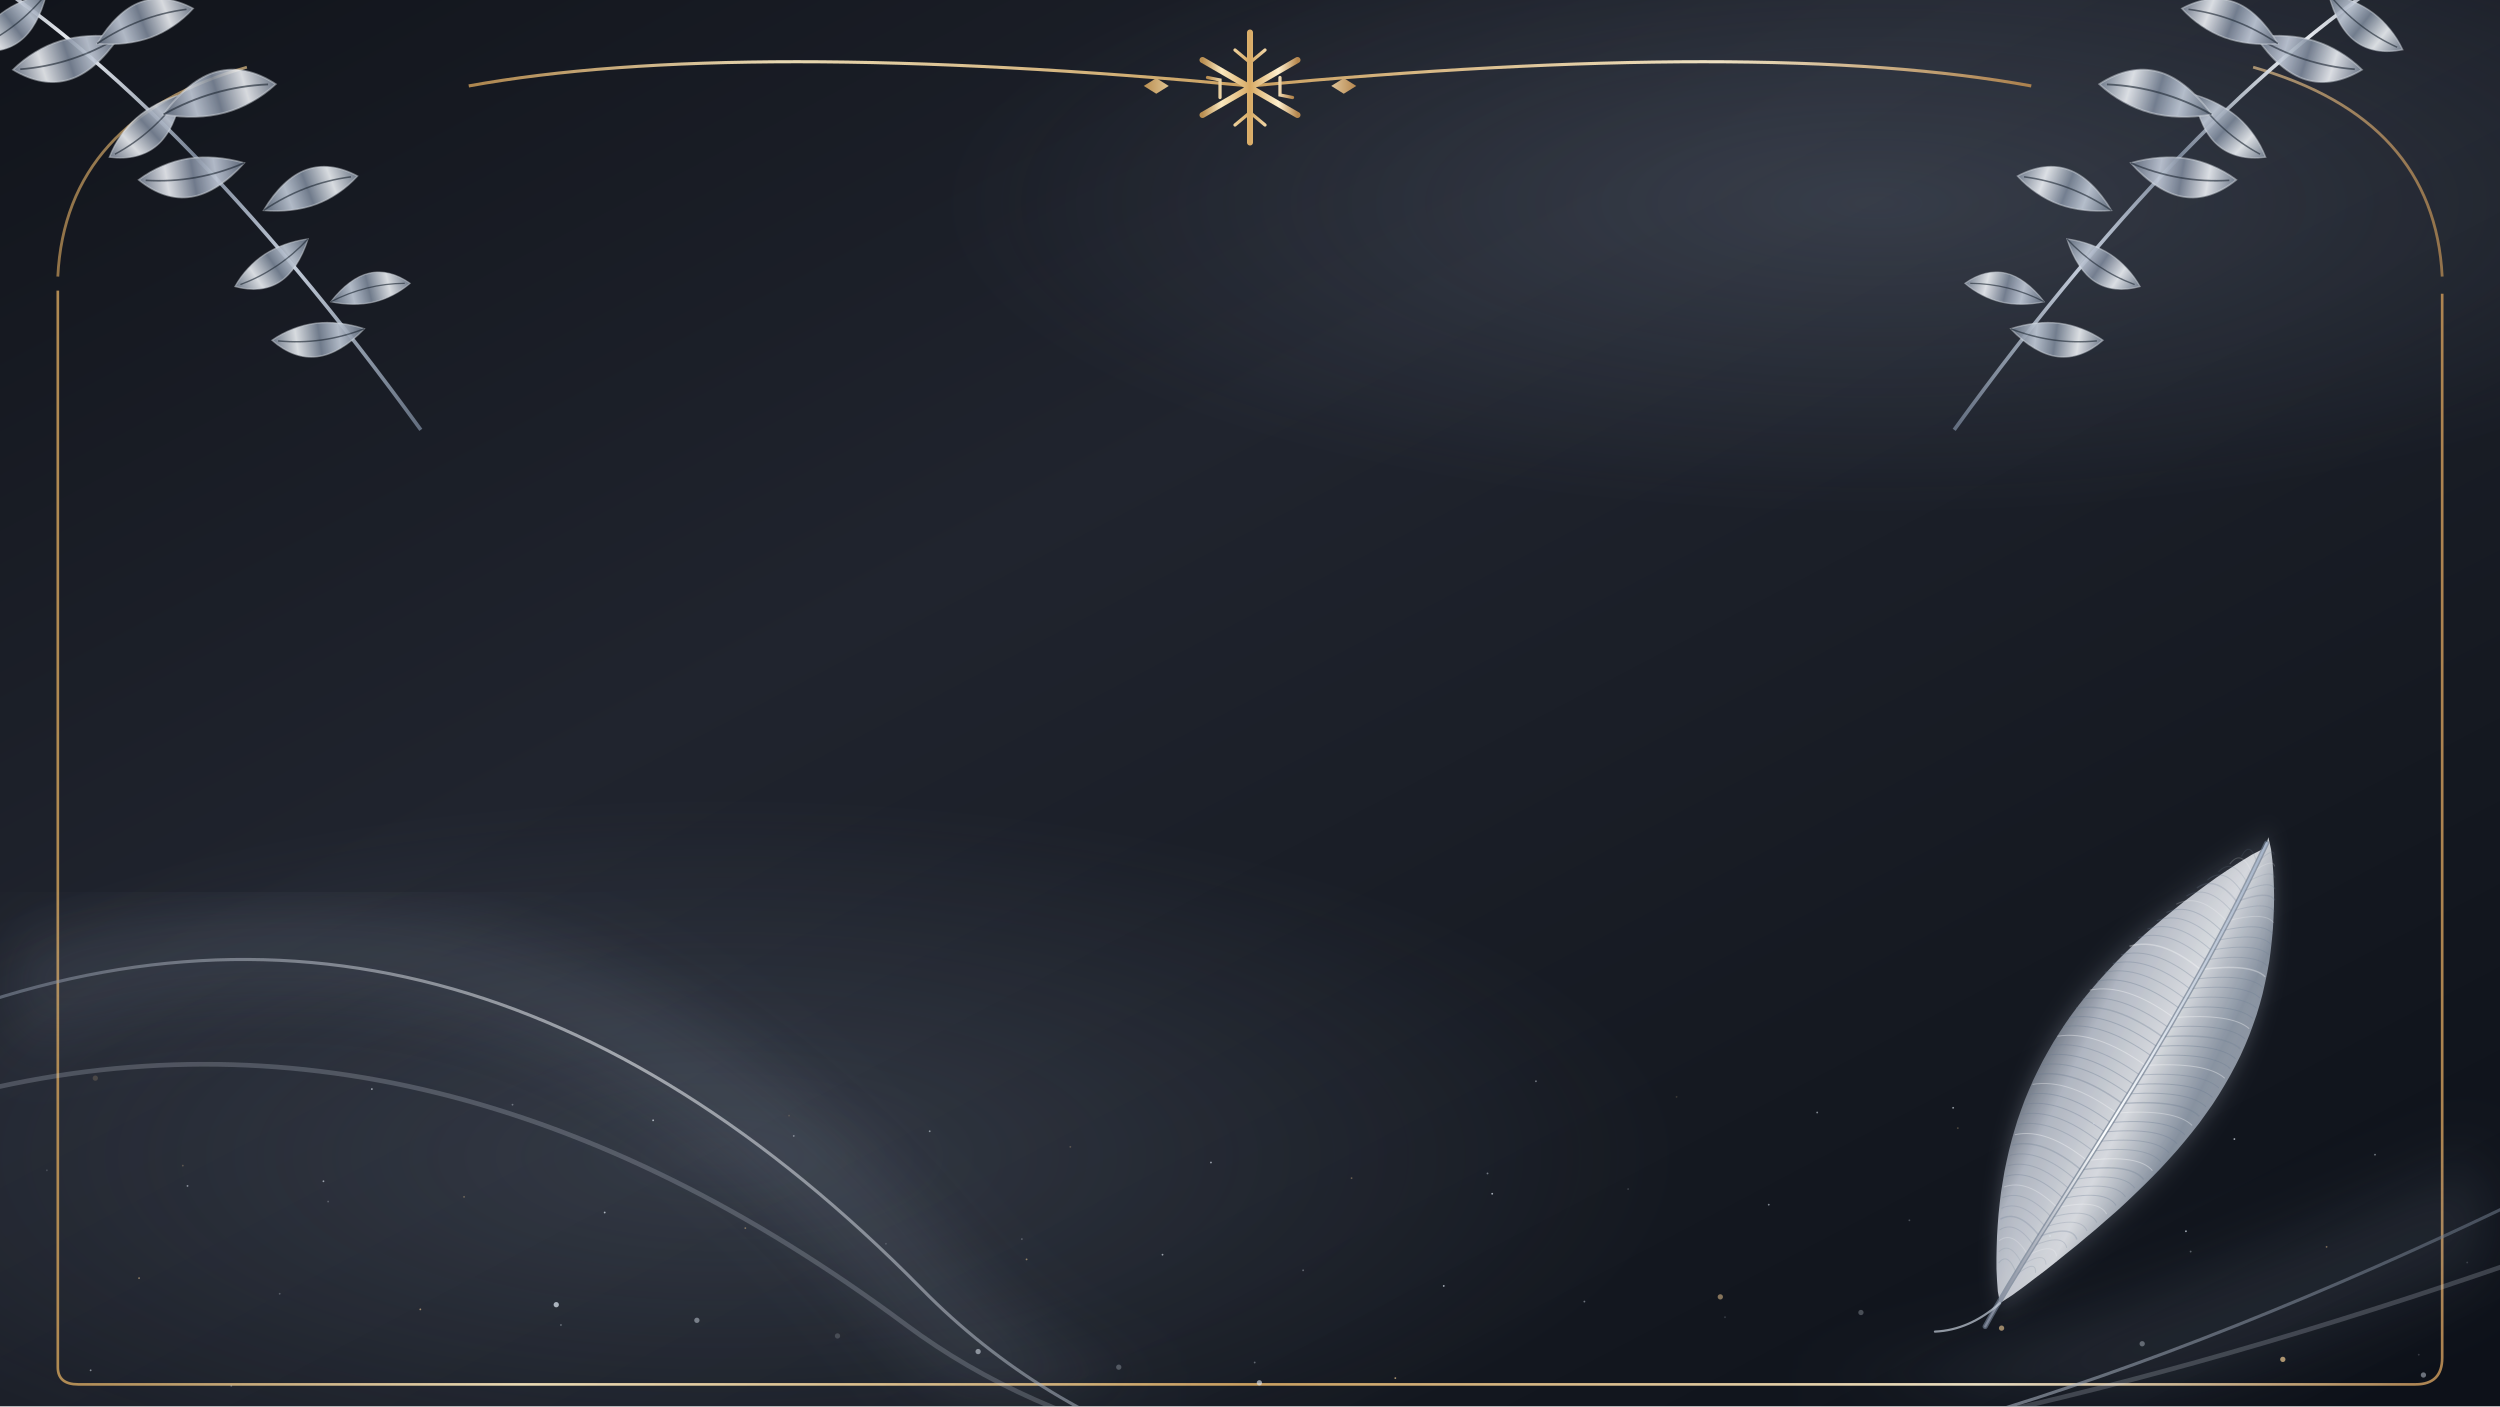
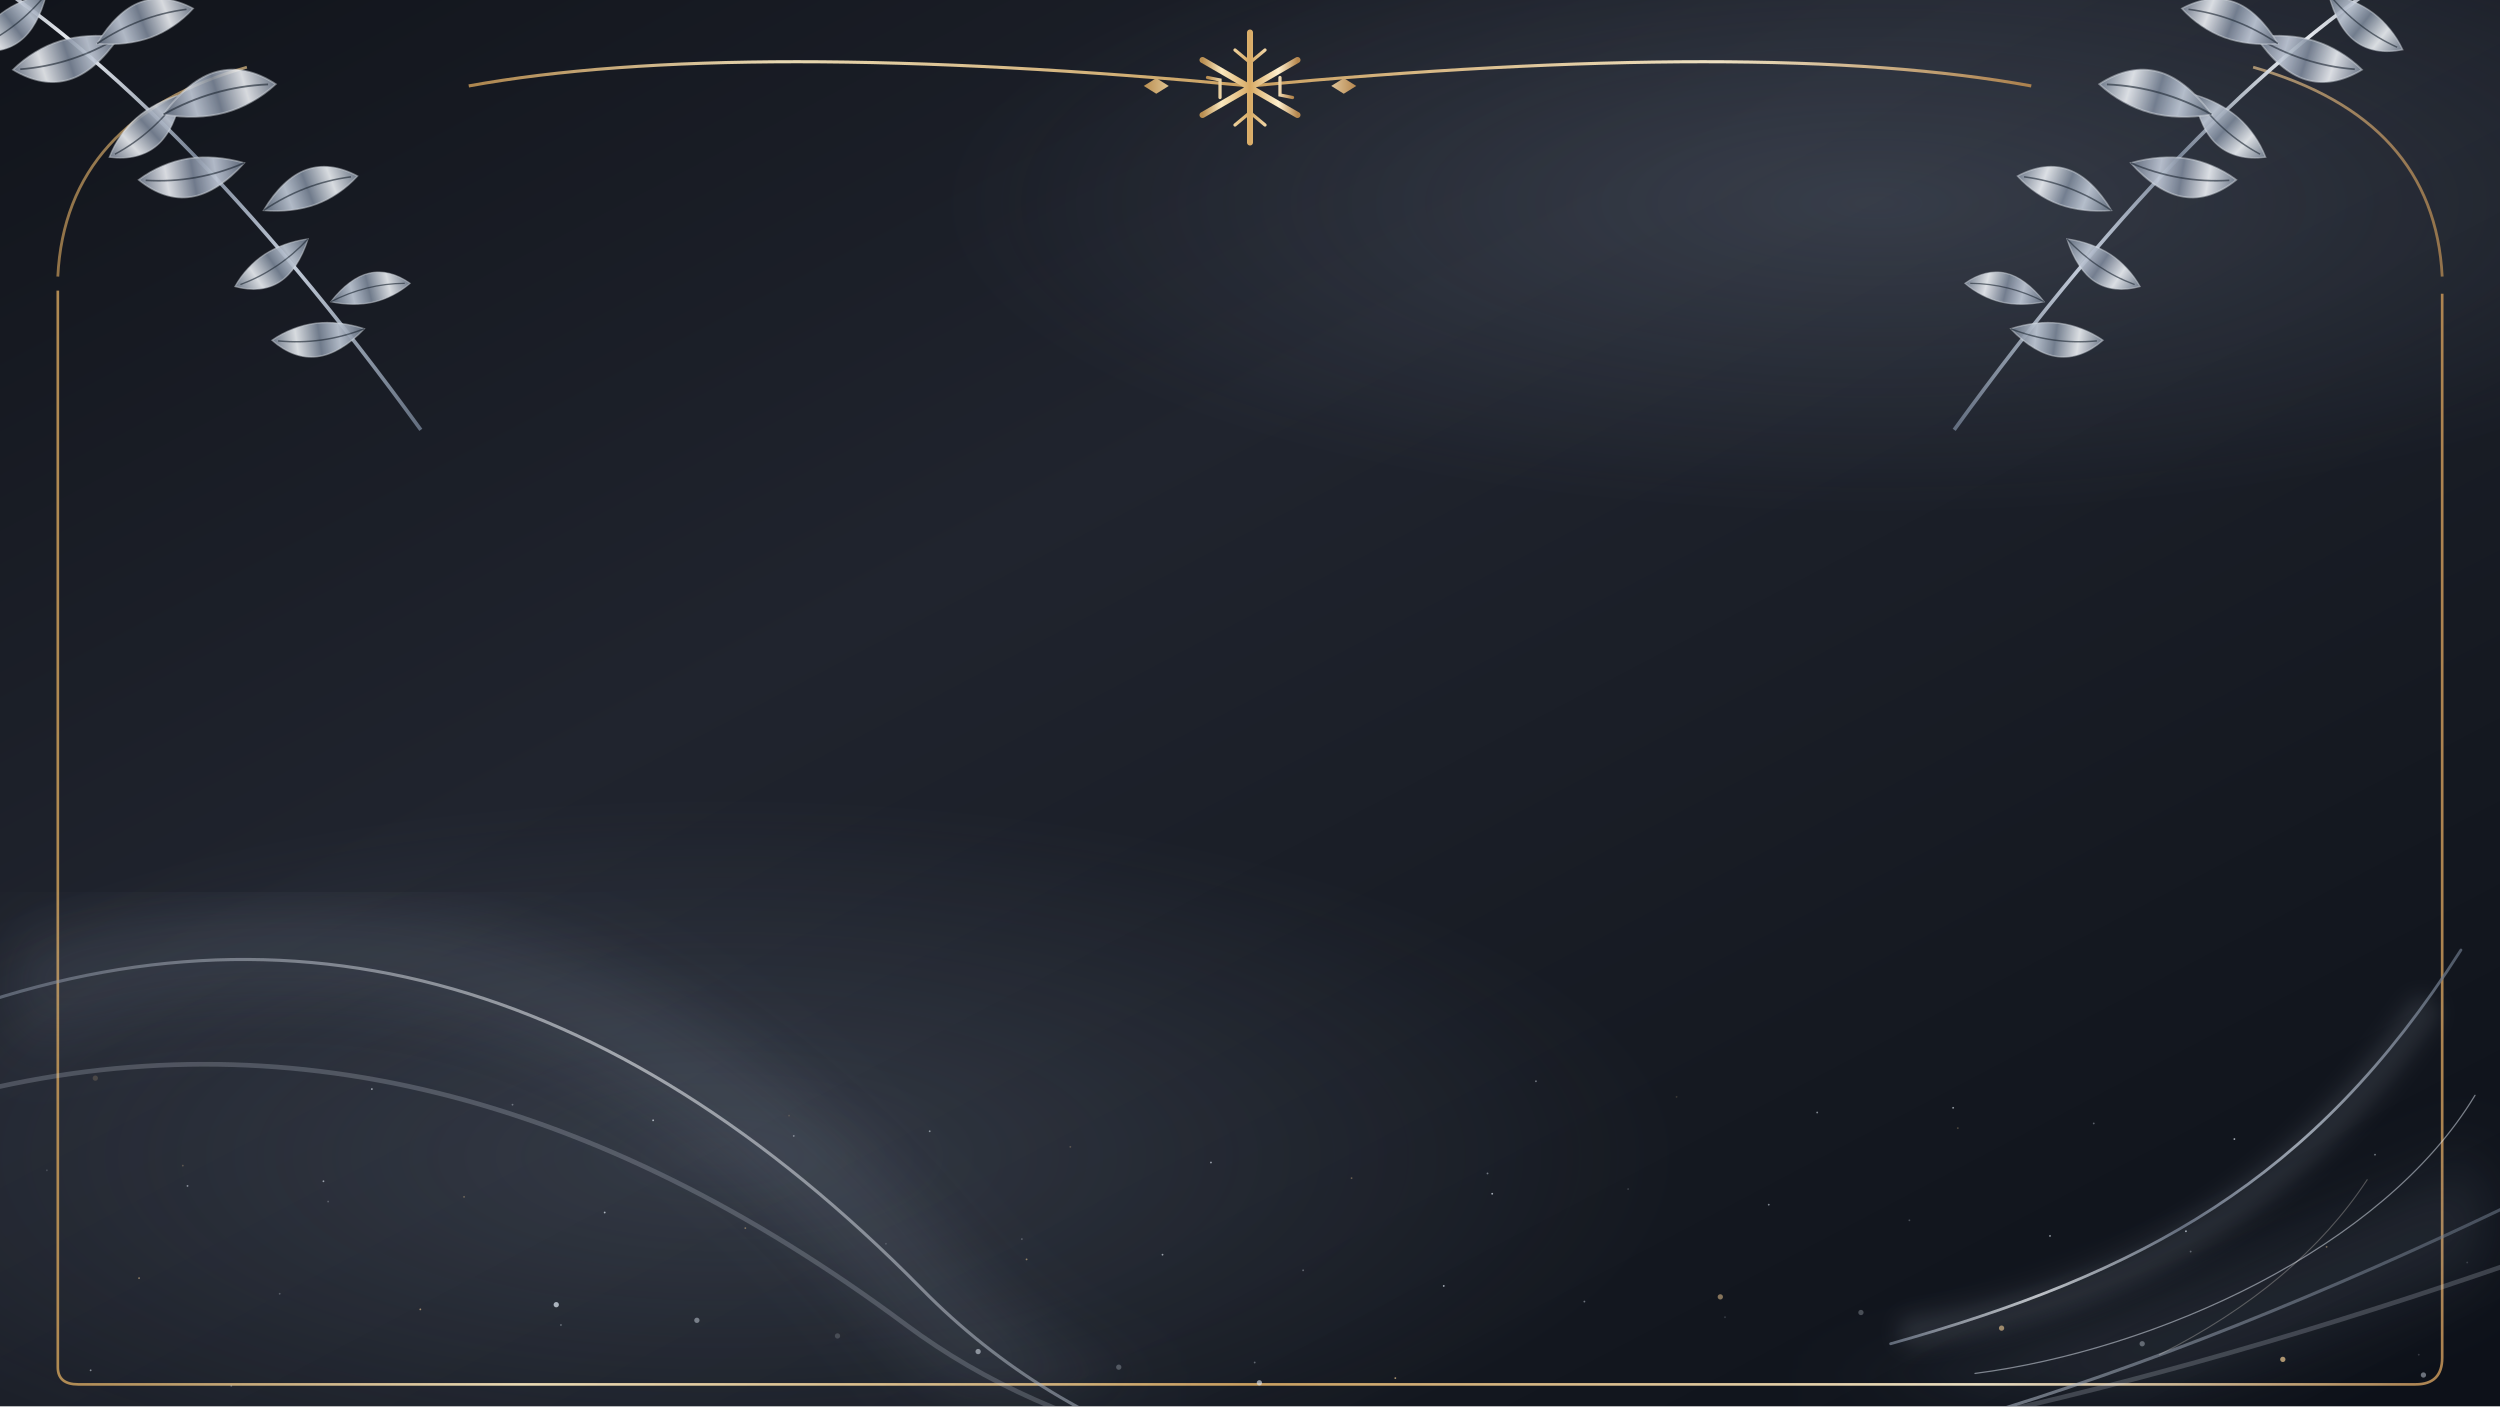
<svg xmlns="http://www.w3.org/2000/svg" width="1600" height="900" viewBox="0 0 1600 900" preserveAspectRatio="xMidYMid slice">
  <defs>
    <linearGradient id="ground" x1="0" x2=".95" y1="0" y2="1">
      <stop stop-color="#11141b" />
      <stop offset=".4" stop-color="#20242e" />
      <stop offset=".75" stop-color="#151921" />
      <stop offset="1" stop-color="#0d1119" />
    </linearGradient>
    <linearGradient id="metal" x1="0" y1="0" x2="1" y2="0">
      <stop stop-color="#7c8798" />
      <stop offset=".26" stop-color="#f8fbff" />
      <stop offset=".51" stop-color="#7f8b9d" />
      <stop offset=".72" stop-color="#cbd4e2" />
      <stop offset="1" stop-color="#667284" />
    </linearGradient>
    <linearGradient id="gold" x1="0" x2="1">
      <stop stop-color="#b98e51" />
      <stop offset=".2" stop-color="#fae9bf" />
      <stop offset=".5" stop-color="#d8aa64" />
      <stop offset=".8" stop-color="#fff0ce" />
      <stop offset="1" stop-color="#b5874e" />
    </linearGradient>
    <radialGradient id="mist">
      <stop stop-color="#99a6bb" stop-opacity=".2" />
      <stop offset="1" stop-color="#99a6bb" stop-opacity="0" />
    </radialGradient>
    <filter id="glow">
      <feGaussianBlur stdDeviation="6" />
    </filter>
    <filter id="soft">
      <feGaussianBlur stdDeviation="23" />
    </filter>
    <g id="leaf">
      <path d="M0 0 Q-33 -16 -63 -1 Q-37 29 0 0Z" fill="url(#metal)" stroke="#eef4fa" stroke-opacity=".5" />
      <path d="M-59 0 Q-30 7 0 0" fill="none" stroke="#26303c" stroke-opacity=".65" />
    </g>
    <g id="branch">
      <path d="M-30 -10 Q100 44 260 210" fill="none" stroke="url(#metal)" stroke-width="2" />
      <g opacity=".91">
        <use href="#leaf" transform="translate(26 4) rotate(-46) scale(.8)" />
        <use href="#leaf" transform="translate(68 22) rotate(-26) scale(.95)" />
        <use href="#leaf" transform="translate(106 48) rotate(-50) scale(.82)" />
        <use href="#leaf" transform="translate(145 80) rotate(-18) scale(.92)" />
        <use href="#leaf" transform="translate(185 116) rotate(-42) scale(.75)" />
        <use href="#leaf" transform="translate(222 160) rotate(-16) scale(.8)" />
        <use href="#leaf" transform="translate(57 27) rotate(151) scale(.88)" />
        <use href="#leaf" transform="translate(98 60) rotate(156) scale(1)" />
        <use href="#leaf" transform="translate(159 104) rotate(151) scale(.86)" />
        <use href="#leaf" transform="translate(202 148) rotate(158) scale(.7)" />
      </g>
    </g>
    <g id="snow" stroke="url(#gold)" stroke-linecap="round" fill="none">
      <path d="M0 -22V22M-19 -11 19 11M-19 11 19 -11" stroke-width="2.4" />
      <path d="m-6 -15 6 5 6 -5M-6 15 0 10 6 15M-17 -4  -12 -3 -12 4M17 4 12 3 12 -4" stroke-width="1.3" />
    </g>
  </defs>
  <rect width="1600" height="900" fill="url(#ground)" />
  <ellipse cx="1200" cy="130" rx="600" ry="200" fill="url(#mist)" />
  <ellipse cx="460" cy="740" rx="620" ry="230" fill="url(#mist)" />
  <g opacity=".92" stroke="url(#gold)" fill="none">
    <path d="M37 186 V875Q37 886 50 886H1546Q1563 886 1563 869V188" stroke-width="1.7" />
    <path d="M300 55 Q470 24 800 55Q1130 24 1300 55" stroke-width="2" />
    <path d="M320 55H772M828 55H1280" stroke-width="1.3" />
  </g>
  <g stroke="url(#gold)" fill="none" opacity=".75">
    <path d="M37 177Q42 76 158 43M1563 177Q1558 76 1442 43" stroke-width="1.8" />
  </g>
  <g opacity=".94">
    <use href="#branch" transform="translate(0 -13) rotate(8) scale(1.18)" />
    <use href="#branch" transform="translate(1520 -13) scale(-1.18 1.18) rotate(8)" />
  </g>
  <g>
    <use href="#snow" transform="translate(800 56) scale(1.6)" />
    <path d="m748 55-8 -5 -8 5 8 5zM852 55l8 -5 8 5 -8 5z" fill="url(#gold)" />
  </g>
  <g opacity=".58">
    <path d="M-50 655Q330 505 585 820T1660 742" stroke="#a9b6c9" stroke-width="58" opacity=".22" fill="none" filter="url(#soft)" />
    <path d="M-50 656 Q290 520 590 825T1660 745" stroke="url(#metal)" stroke-width="2" fill="none" />
    <path d="M-20 700Q280 625 580 848T1660 790" stroke="#d0d8e3" stroke-width="3" opacity=".4" fill="none" />
  </g>
-   <g transform="translate(1280 834) rotate(16)">
-     <defs>
-       <linearGradient id="featherfill" x1="0" x2="1" y1=".25" y2=".72">
-         <stop stop-color="#5c6878" stop-opacity=".63" />
-         <stop offset=".27" stop-color="#c5cbd7" stop-opacity=".94" />
-         <stop offset=".55" stop-color="#f9fbff" stop-opacity=".91" />
-         <stop offset=".78" stop-color="#9da9b9" stop-opacity=".87" />
-         <stop offset="1" stop-color="#d6dee9" stop-opacity=".72" />
-       </linearGradient>
-       <linearGradient id="feathershaft" x1="0" x2="1">
-         <stop stop-color="#7b8395" />
-         <stop offset=".45" stop-color="#fcfeff" />
-         <stop offset="1" stop-color="#a6b4c9" />
-       </linearGradient>
-       <filter id="feathercloud">
-         <feGaussianBlur stdDeviation="8" />
-       </filter>
-     </defs>
-     <path d="M 0.0,0.0 -3.4,-6.8 -5.9,-13.6 -8.2,-20.4 -10.2,-27.3 -12.0,-34.1 -13.7,-40.9 -15.2,-47.7 -16.6,-54.5 -17.8,-61.3 -18.9,-68.1 -19.7,-74.9 -20.5,-81.8 -21.0,-88.6 -21.4,-95.4 -21.6,-102.2 -21.6,-109.0 -21.5,-115.8 -21.1,-122.6 -20.6,-129.4 -19.8,-136.3 -18.9,-143.1 -17.7,-149.9 -16.4,-156.7 -14.8,-163.5 -13.1,-170.3 -11.1,-177.1 -9.0,-183.9 -6.6,-190.8 -4.0,-197.6 -1.2,-204.4 1.8,-211.2 5.0,-218.0 8.4,-224.8 11.9,-231.6 15.7,-238.4 19.7,-245.3 23.8,-252.1 28.2,-258.9 32.7,-265.7 37.4,-272.5 42.2,-279.3 47.3,-286.1 52.5,-292.9 57.9,-299.8 63.6,-306.6 69.5,-313.4 75.7,-320.2 82.9,-327.0 L 82.9,-334.0 86.7,-327.0 89.6,-320.1 92.2,-313.1 94.5,-306.2 96.7,-299.2 98.6,-292.3 100.3,-285.3 101.9,-278.3 103.2,-271.4 104.4,-264.4 105.4,-257.5 106.1,-250.5 106.6,-243.5 107.0,-236.6 107.1,-229.6 107.0,-222.7 106.6,-215.7 106.1,-208.8 105.3,-201.8 104.3,-194.8 103.0,-187.9 101.5,-180.9 99.8,-174.0 97.9,-167.0 95.8,-160.0 93.4,-153.1 90.9,-146.1 88.1,-139.2 85.1,-132.2 82.0,-125.3 78.6,-118.3 75.1,-111.3 71.4,-104.4 67.5,-97.4 63.5,-90.5 59.4,-83.5 55.1,-76.5 50.6,-69.6 46.1,-62.6 41.4,-55.7 36.7,-48.7 31.8,-41.8 26.9,-34.8 21.9,-27.8 16.7,-20.9 11.5,-13.9 6.1,-7.0 0.0,0.0 Z" fill="#cdd7e5" opacity=".25" filter="url(#feathercloud)" />
-     <path d="M 0.0,0.0 -3.4,-6.8 -5.9,-13.6 -8.2,-20.4 -10.2,-27.3 -12.0,-34.1 -13.7,-40.9 -15.2,-47.7 -16.6,-54.5 -17.8,-61.3 -18.9,-68.1 -19.7,-74.9 -20.5,-81.8 -21.0,-88.6 -21.4,-95.4 -21.6,-102.2 -21.6,-109.0 -21.5,-115.8 -21.1,-122.6 -20.6,-129.4 -19.8,-136.3 -18.9,-143.1 -17.7,-149.9 -16.4,-156.7 -14.8,-163.5 -13.1,-170.3 -11.1,-177.1 -9.0,-183.9 -6.6,-190.8 -4.0,-197.6 -1.2,-204.4 1.8,-211.2 5.0,-218.0 8.4,-224.8 11.9,-231.6 15.7,-238.4 19.7,-245.3 23.8,-252.1 28.2,-258.9 32.7,-265.7 37.4,-272.5 42.2,-279.3 47.3,-286.1 52.5,-292.9 57.9,-299.8 63.6,-306.6 69.5,-313.4 75.7,-320.2 82.9,-327.0 L 82.9,-334.0 86.7,-327.0 89.6,-320.1 92.2,-313.1 94.5,-306.2 96.7,-299.2 98.6,-292.3 100.3,-285.3 101.9,-278.3 103.2,-271.4 104.4,-264.4 105.4,-257.5 106.1,-250.5 106.6,-243.5 107.0,-236.6 107.1,-229.6 107.0,-222.7 106.6,-215.7 106.1,-208.8 105.3,-201.8 104.3,-194.8 103.0,-187.9 101.5,-180.9 99.8,-174.0 97.9,-167.0 95.8,-160.0 93.4,-153.1 90.9,-146.1 88.1,-139.2 85.1,-132.2 82.0,-125.3 78.6,-118.3 75.1,-111.3 71.4,-104.4 67.5,-97.4 63.5,-90.5 59.4,-83.5 55.1,-76.5 50.6,-69.6 46.1,-62.6 41.4,-55.7 36.7,-48.7 31.8,-41.8 26.9,-34.8 21.9,-27.8 16.7,-20.9 11.5,-13.9 6.1,-7.0 0.0,0.0 Z" fill="url(#featherfill)" opacity=".89" />
-     <path d="M5.2 -20.6 Q-4.3 -33.6 -7.9 -24.4" stroke="#6d7d92" stroke-width=".65" stroke-opacity="0.21" fill="none" />
-     <path d="M5.2 -20.6 Q14.7 -33.6 16.5 -24.9" stroke="#6d7d92" stroke-width=".65" stroke-opacity="0.21" fill="none" />
-     <path d="M7.0 -27.5 Q-4.7 -40.5 -9.8 -31.3" stroke="#6d7d92" stroke-width=".65" stroke-opacity="0.17" fill="none" />
-     <path d="M7.0 -27.5 Q18.7 -40.5 21.5 -31.8" stroke="#6d7d92" stroke-width=".65" stroke-opacity="0.17" fill="none" />
-     <path d="M8.8 -34.4 Q-5.0 -47.4 -11.6 -38.1" stroke="#ffffff" stroke-width=".65" stroke-opacity="0.20" fill="none" />
-     <path d="M8.8 -34.4 Q22.7 -47.4 26.5 -38.8" stroke="#ffffff" stroke-width=".65" stroke-opacity="0.20" fill="none" />
-     <path d="M10.7 -41.3 Q-5.2 -54.3 -13.2 -44.9" stroke="#6d7d92" stroke-width=".65" stroke-opacity="0.23" fill="none" />
-     <path d="M10.7 -41.3 Q26.6 -54.3 31.3 -45.8" stroke="#6d7d92" stroke-width=".65" stroke-opacity="0.23" fill="none" />
-     <path d="M12.6 -48.1 Q-5.3 -61.1 -14.6 -51.7" stroke="#6d7d92" stroke-width=".95" stroke-opacity="0.26" fill="none" />
-     <path d="M12.6 -48.1 Q30.5 -61.1 36.1 -52.7" stroke="#6d7d92" stroke-width=".95" stroke-opacity="0.26" fill="none" />
-     <path d="M14.5 -55.0 Q-5.3 -68.0 -15.9 -58.5" stroke="#6d7d92" stroke-width=".65" stroke-opacity="0.22" fill="none" />
-     <path d="M14.5 -55.0 Q34.4 -68.0 40.8 -59.7" stroke="#6d7d92" stroke-width=".65" stroke-opacity="0.22" fill="none" />
-     <path d="M16.5 -61.9 Q-5.2 -74.9 -17.1 -65.3" stroke="#6d7d92" stroke-width=".65" stroke-opacity="0.25" fill="none" />
-     <path d="M16.5 -61.9 Q38.1 -74.9 45.4 -66.6" stroke="#6d7d92" stroke-width=".65" stroke-opacity="0.25" fill="none" />
-     <path d="M18.4 -68.8 Q-5.0 -81.8 -18.1 -72.1" stroke="#ffffff" stroke-width=".65" stroke-opacity="0.28" fill="none" />
-     <path d="M18.4 -68.8 Q41.8 -81.8 49.9 -73.6" stroke="#ffffff" stroke-width=".65" stroke-opacity="0.28" fill="none" />
-     <path d="M20.4 -75.6 Q-4.7 -88.6 -18.9 -78.9" stroke="#6d7d92" stroke-width=".65" stroke-opacity="0.31" fill="none" />
-     <path d="M20.4 -75.6 Q45.5 -88.6 54.2 -80.5" stroke="#6d7d92" stroke-width=".65" stroke-opacity="0.31" fill="none" />
-     <path d="M22.3 -82.5 Q-4.3 -95.5 -19.6 -85.8" stroke="#6d7d92" stroke-width=".65" stroke-opacity="0.27" fill="none" />
-     <path d="M22.3 -82.5 Q49.0 -95.5 58.5 -87.5" stroke="#6d7d92" stroke-width=".65" stroke-opacity="0.27" fill="none" />
-     <path d="M24.3 -89.4 Q-3.8 -102.4 -20.1 -92.6" stroke="#6d7d92" stroke-width=".65" stroke-opacity="0.29" fill="none" />
-     <path d="M24.3 -89.4 Q52.5 -102.4 62.6 -94.5" stroke="#6d7d92" stroke-width=".65" stroke-opacity="0.29" fill="none" />
-     <path d="M26.3 -96.3 Q-3.2 -109.3 -20.4 -99.4" stroke="#6d7d92" stroke-width=".95" stroke-opacity="0.32" fill="none" />
-     <path d="M26.3 -96.3 Q55.8 -109.3 66.6 -101.4" stroke="#6d7d92" stroke-width=".95" stroke-opacity="0.32" fill="none" />
-     <path d="M28.3 -103.1 Q-2.5 -116.1 -20.6 -106.2" stroke="#ffffff" stroke-width=".65" stroke-opacity="0.35" fill="none" />
-     <path d="M28.3 -103.1 Q59.1 -116.1 70.4 -108.4" stroke="#ffffff" stroke-width=".65" stroke-opacity="0.35" fill="none" />
-     <path d="M30.3 -110.0 Q-1.7 -123.0 -20.5 -113.0" stroke="#6d7d92" stroke-width=".65" stroke-opacity="0.30" fill="none" />
-     <path d="M30.3 -110.0 Q62.2 -123.0 74.0 -115.3" stroke="#6d7d92" stroke-width=".65" stroke-opacity="0.30" fill="none" />
-     <path d="M32.2 -116.9 Q-0.8 -129.9 -20.3 -119.8" stroke="#6d7d92" stroke-width=".65" stroke-opacity="0.33" fill="none" />
-     <path d="M32.2 -116.9 Q65.2 -129.9 77.5 -122.3" stroke="#6d7d92" stroke-width=".65" stroke-opacity="0.33" fill="none" />
-     <path d="M34.2 -123.8 Q0.2 -136.8 -20.0 -126.6" stroke="#6d7d92" stroke-width=".65" stroke-opacity="0.35" fill="none" />
-     <path d="M34.2 -123.8 Q68.1 -136.8 80.8 -129.3" stroke="#6d7d92" stroke-width=".65" stroke-opacity="0.35" fill="none" />
-     <path d="M36.1 -130.6 Q1.4 -143.6 -19.4 -133.4" stroke="#6d7d92" stroke-width=".65" stroke-opacity="0.37" fill="none" />
-     <path d="M36.1 -130.6 Q70.9 -143.6 84.0 -136.2" stroke="#6d7d92" stroke-width=".65" stroke-opacity="0.37" fill="none" />
-     <path d="M38.1 -137.5 Q2.6 -150.5 -18.6 -140.3" stroke="#ffffff" stroke-width=".65" stroke-opacity="0.32" fill="none" />
-     <path d="M38.1 -137.5 Q73.5 -150.5 86.9 -143.2" stroke="#ffffff" stroke-width=".65" stroke-opacity="0.32" fill="none" />
-     <path d="M40.0 -144.4 Q4.0 -157.4 -17.7 -147.1" stroke="#6d7d92" stroke-width=".95" stroke-opacity="0.34" fill="none" />
-     <path d="M40.0 -144.4 Q76.0 -157.4 89.7 -150.1" stroke="#6d7d92" stroke-width=".95" stroke-opacity="0.34" fill="none" />
-     <path d="M41.9 -151.3 Q5.4 -164.3 -16.5 -153.9" stroke="#6d7d92" stroke-width=".65" stroke-opacity="0.36" fill="none" />
-     <path d="M41.9 -151.3 Q78.4 -164.3 92.2 -157.1" stroke="#6d7d92" stroke-width=".65" stroke-opacity="0.36" fill="none" />
-     <path d="M43.8 -158.1 Q7.0 -171.1 -15.1 -160.7" stroke="#6d7d92" stroke-width=".65" stroke-opacity="0.38" fill="none" />
-     <path d="M43.8 -158.1 Q80.6 -171.1 94.5 -164.0" stroke="#6d7d92" stroke-width=".65" stroke-opacity="0.38" fill="none" />
-     <path d="M45.6 -165.0 Q8.7 -178.0 -13.6 -167.5" stroke="#6d7d92" stroke-width=".65" stroke-opacity="0.33" fill="none" />
-     <path d="M45.6 -165.0 Q82.6 -178.0 96.7 -171.0" stroke="#6d7d92" stroke-width=".65" stroke-opacity="0.33" fill="none" />
-     <path d="M47.5 -171.9 Q10.5 -184.9 -11.8 -174.3" stroke="#ffffff" stroke-width=".65" stroke-opacity="0.35" fill="none" />
-     <path d="M47.5 -171.9 Q84.5 -184.9 98.6 -178.0" stroke="#ffffff" stroke-width=".65" stroke-opacity="0.35" fill="none" />
-     <path d="M49.3 -178.8 Q12.4 -191.8 -9.9 -181.1" stroke="#6d7d92" stroke-width=".65" stroke-opacity="0.36" fill="none" />
-     <path d="M49.3 -178.8 Q86.2 -191.8 100.3 -184.9" stroke="#6d7d92" stroke-width=".65" stroke-opacity="0.36" fill="none" />
-     <path d="M51.1 -185.6 Q14.4 -198.6 -7.7 -187.9" stroke="#6d7d92" stroke-width=".65" stroke-opacity="0.38" fill="none" />
-     <path d="M51.1 -185.6 Q87.8 -198.6 101.8 -191.9" stroke="#6d7d92" stroke-width=".65" stroke-opacity="0.38" fill="none" />
-     <path d="M52.9 -192.5 Q16.5 -205.5 -5.3 -194.8" stroke="#6d7d92" stroke-width=".95" stroke-opacity="0.32" fill="none" />
-     <path d="M52.9 -192.5 Q89.2 -205.5 103.0 -198.8" stroke="#6d7d92" stroke-width=".95" stroke-opacity="0.32" fill="none" />
-     <path d="M54.6 -199.4 Q18.7 -212.4 -2.8 -201.6" stroke="#6d7d92" stroke-width=".65" stroke-opacity="0.34" fill="none" />
-     <path d="M54.6 -199.4 Q90.5 -212.4 104.0 -205.8" stroke="#6d7d92" stroke-width=".65" stroke-opacity="0.34" fill="none" />
-     <path d="M56.3 -206.3 Q21.1 -219.3 -0.0 -208.4" stroke="#ffffff" stroke-width=".65" stroke-opacity="0.35" fill="none" />
-     <path d="M56.3 -206.3 Q91.6 -219.3 104.9 -212.8" stroke="#ffffff" stroke-width=".65" stroke-opacity="0.35" fill="none" />
-     <path d="M58.0 -213.1 Q23.5 -226.1 3.0 -215.2" stroke="#6d7d92" stroke-width=".65" stroke-opacity="0.36" fill="none" />
-     <path d="M58.0 -213.1 Q92.5 -226.1 105.4 -219.7" stroke="#6d7d92" stroke-width=".65" stroke-opacity="0.36" fill="none" />
-     <path d="M59.7 -220.0 Q26.1 -233.0 6.1 -222.0" stroke="#6d7d92" stroke-width=".65" stroke-opacity="0.30" fill="none" />
-     <path d="M59.7 -220.0 Q93.3 -233.0 105.8 -226.7" stroke="#6d7d92" stroke-width=".65" stroke-opacity="0.30" fill="none" />
-     <path d="M61.3 -226.9 Q28.7 -239.9 9.5 -228.8" stroke="#6d7d92" stroke-width=".65" stroke-opacity="0.31" fill="none" />
-     <path d="M61.3 -226.9 Q93.9 -239.9 106.0 -233.6" stroke="#6d7d92" stroke-width=".65" stroke-opacity="0.31" fill="none" />
-     <path d="M62.9 -233.8 Q31.5 -246.8 13.0 -235.6" stroke="#6d7d92" stroke-width=".65" stroke-opacity="0.32" fill="none" />
-     <path d="M62.9 -233.8 Q94.3 -246.8 105.9 -240.6" stroke="#6d7d92" stroke-width=".65" stroke-opacity="0.32" fill="none" />
-     <path d="M64.5 -240.6 Q34.4 -253.6 16.7 -242.4" stroke="#ffffff" stroke-width=".95" stroke-opacity="0.33" fill="none" />
-     <path d="M64.5 -240.6 Q94.6 -253.6 105.6 -247.5" stroke="#ffffff" stroke-width=".95" stroke-opacity="0.33" fill="none" />
-     <path d="M66.0 -247.5 Q37.3 -260.5 20.6 -249.3" stroke="#6d7d92" stroke-width=".65" stroke-opacity="0.27" fill="none" />
-     <path d="M66.0 -247.5 Q94.7 -260.5 105.1 -254.5" stroke="#6d7d92" stroke-width=".65" stroke-opacity="0.27" fill="none" />
-     <path d="M67.6 -254.4 Q40.4 -267.4 24.7 -256.1" stroke="#6d7d92" stroke-width=".65" stroke-opacity="0.28" fill="none" />
-     <path d="M67.6 -254.4 Q94.7 -267.4 104.4 -261.5" stroke="#6d7d92" stroke-width=".65" stroke-opacity="0.28" fill="none" />
-     <path d="M69.1 -261.3 Q43.5 -274.3 29.0 -262.9" stroke="#6d7d92" stroke-width=".65" stroke-opacity="0.28" fill="none" />
-     <path d="M69.1 -261.3 Q94.6 -274.3 103.5 -268.4" stroke="#6d7d92" stroke-width=".65" stroke-opacity="0.28" fill="none" />
-     <path d="M70.5 -268.1 Q46.8 -281.1 33.5 -269.7" stroke="#6d7d92" stroke-width=".65" stroke-opacity="0.29" fill="none" />
-     <path d="M70.5 -268.1 Q94.3 -281.1 102.5 -275.4" stroke="#6d7d92" stroke-width=".65" stroke-opacity="0.29" fill="none" />
-     <path d="M72.0 -275.0 Q50.1 -288.0 38.1 -276.5" stroke="#ffffff" stroke-width=".65" stroke-opacity="0.22" fill="none" />
-     <path d="M72.0 -275.0 Q93.8 -288.0 101.2 -282.3" stroke="#ffffff" stroke-width=".65" stroke-opacity="0.22" fill="none" />
-     <path d="M73.4 -281.9 Q53.5 -294.9 42.9 -283.3" stroke="#6d7d92" stroke-width=".65" stroke-opacity="0.23" fill="none" />
-     <path d="M73.4 -281.9 Q93.3 -294.9 99.7 -289.3" stroke="#6d7d92" stroke-width=".65" stroke-opacity="0.23" fill="none" />
-     <path d="M74.8 -288.8 Q57.1 -301.8 47.9 -290.1" stroke="#6d7d92" stroke-width=".95" stroke-opacity="0.23" fill="none" />
-     <path d="M74.8 -288.8 Q92.5 -301.8 98.0 -296.3" stroke="#6d7d92" stroke-width=".95" stroke-opacity="0.23" fill="none" />
-     <path d="M76.2 -295.6 Q60.7 -308.6 53.0 -296.9" stroke="#6d7d92" stroke-width=".65" stroke-opacity="0.24" fill="none" />
-     <path d="M76.2 -295.6 Q91.7 -308.6 96.2 -303.2" stroke="#6d7d92" stroke-width=".65" stroke-opacity="0.24" fill="none" />
-     <path d="M77.6 -302.5 Q64.4 -315.5 58.3 -303.8" stroke="#6d7d92" stroke-width=".65" stroke-opacity="0.17" fill="none" />
-     <path d="M77.6 -302.5 Q90.7 -315.5 94.1 -310.2" stroke="#6d7d92" stroke-width=".65" stroke-opacity="0.17" fill="none" />
-     <path d="M78.9 -309.4 Q68.3 -322.4 63.9 -310.6" stroke="#ffffff" stroke-width=".65" stroke-opacity="0.18" fill="none" />
-     <path d="M78.9 -309.4 Q89.6 -322.4 91.9 -317.1" stroke="#ffffff" stroke-width=".65" stroke-opacity="0.18" fill="none" />
-     <path d="M80.3 -316.3 Q72.3 -329.3 69.7 -317.4" stroke="#6d7d92" stroke-width=".65" stroke-opacity="0.18" fill="none" />
-     <path d="M80.3 -316.3 Q88.3 -329.3 89.4 -324.1" stroke="#6d7d92" stroke-width=".65" stroke-opacity="0.18" fill="none" />
-     <path d="M -5 17 C 11 -55 60 -187 82.9 -330" fill="none" stroke="#707d8f" stroke-width="3.3" stroke-linecap="round" opacity=".67" />
-     <path d="M -5 17 C 11 -55 60 -187 82.9 -330" fill="none" stroke="url(#feathershaft)" stroke-width="1.45" stroke-linecap="round" />
-     <path d="M 0 0 Q -14 22 -35 29" stroke="#c5ceda" stroke-width="1.4" stroke-linecap="round" opacity=".7" fill="none" />
+   <g fill="none" stroke-linecap="round">
+     <path d="M1225 852 C1340 836 1460 780 1550 648" stroke="#c4cdd9" stroke-width="21" opacity=".12" filter="url(#glow)" />
+     <path d="M1210 860 C1370 815 1480 757 1575 608" stroke="url(#metal)" stroke-width="1.8" opacity=".72" />
+     <path d="M1264 879 C1380 864 1525 799 1584 701" stroke="#ecf4ff" stroke-width=".8" opacity=".48" />
+     <path d="M1382 867 Q1471 822 1515 755" stroke="#f8f0e5" stroke-width=".7" opacity=".28" />
  </g>
  <g>
    <circle cx="61" cy="690" r="1.7" fill="#e8c48e" opacity="0.18" />
    <circle cx="210" cy="769" r="0.6" fill="#dee7f1" opacity="0.27" />
    <circle cx="359" cy="848" r="0.6" fill="#dee7f1" opacity="0.36" />
    <circle cx="508" cy="727" r="0.6" fill="#dee7f1" opacity="0.45" />
    <circle cx="657" cy="806" r="0.6" fill="#e8c48e" opacity="0.54" />
    <circle cx="806" cy="885" r="1.7" fill="#dee7f1" opacity="0.63" />
    <circle cx="955" cy="764" r="0.6" fill="#dee7f1" opacity="0.72" />
    <circle cx="1104" cy="843" r="0.6" fill="#dee7f1" opacity="0.18" />
    <circle cx="1253" cy="722" r="0.6" fill="#e8c48e" opacity="0.27" />
    <circle cx="1402" cy="801" r="0.6" fill="#dee7f1" opacity="0.36" />
    <circle cx="1551" cy="880" r="1.7" fill="#dee7f1" opacity="0.45" />
    <circle cx="120" cy="759" r="0.6" fill="#dee7f1" opacity="0.54" />
    <circle cx="269" cy="838" r="0.6" fill="#e8c48e" opacity="0.63" />
    <circle cx="418" cy="717" r="0.6" fill="#dee7f1" opacity="0.72" />
    <circle cx="567" cy="796" r="0.6" fill="#dee7f1" opacity="0.18" />
    <circle cx="716" cy="875" r="1.7" fill="#dee7f1" opacity="0.27" />
    <circle cx="865" cy="754" r="0.6" fill="#e8c48e" opacity="0.36" />
    <circle cx="1014" cy="833" r="0.6" fill="#dee7f1" opacity="0.45" />
    <circle cx="1163" cy="712" r="0.6" fill="#dee7f1" opacity="0.54" />
    <circle cx="1312" cy="791" r="0.6" fill="#dee7f1" opacity="0.63" />
    <circle cx="1461" cy="870" r="1.7" fill="#e8c48e" opacity="0.72" />
    <circle cx="30" cy="749" r="0.6" fill="#dee7f1" opacity="0.18" />
    <circle cx="179" cy="828" r="0.6" fill="#dee7f1" opacity="0.27" />
    <circle cx="328" cy="707" r="0.6" fill="#dee7f1" opacity="0.36" />
    <circle cx="477" cy="786" r="0.6" fill="#e8c48e" opacity="0.45" />
    <circle cx="626" cy="865" r="1.7" fill="#dee7f1" opacity="0.54" />
    <circle cx="775" cy="744" r="0.6" fill="#dee7f1" opacity="0.63" />
    <circle cx="924" cy="823" r="0.6" fill="#dee7f1" opacity="0.72" />
    <circle cx="1073" cy="702" r="0.6" fill="#e8c48e" opacity="0.18" />
    <circle cx="1222" cy="781" r="0.6" fill="#dee7f1" opacity="0.27" />
    <circle cx="1371" cy="860" r="1.7" fill="#dee7f1" opacity="0.36" />
    <circle cx="1520" cy="739" r="0.6" fill="#dee7f1" opacity="0.45" />
    <circle cx="89" cy="818" r="0.6" fill="#e8c48e" opacity="0.54" />
    <circle cx="238" cy="697" r="0.6" fill="#dee7f1" opacity="0.63" />
    <circle cx="387" cy="776" r="0.6" fill="#dee7f1" opacity="0.72" />
    <circle cx="536" cy="855" r="1.7" fill="#dee7f1" opacity="0.18" />
    <circle cx="685" cy="734" r="0.6" fill="#e8c48e" opacity="0.27" />
    <circle cx="834" cy="813" r="0.6" fill="#dee7f1" opacity="0.36" />
    <circle cx="983" cy="692" r="0.6" fill="#dee7f1" opacity="0.45" />
    <circle cx="1132" cy="771" r="0.6" fill="#dee7f1" opacity="0.54" />
    <circle cx="1281" cy="850" r="1.7" fill="#e8c48e" opacity="0.63" />
    <circle cx="1430" cy="729" r="0.6" fill="#dee7f1" opacity="0.72" />
    <circle cx="1579" cy="808" r="0.6" fill="#dee7f1" opacity="0.18" />
    <circle cx="148" cy="887" r="0.6" fill="#dee7f1" opacity="0.27" />
    <circle cx="297" cy="766" r="0.6" fill="#e8c48e" opacity="0.36" />
    <circle cx="446" cy="845" r="1.7" fill="#dee7f1" opacity="0.45" />
    <circle cx="595" cy="724" r="0.6" fill="#dee7f1" opacity="0.54" />
    <circle cx="744" cy="803" r="0.6" fill="#dee7f1" opacity="0.63" />
    <circle cx="893" cy="882" r="0.6" fill="#e8c48e" opacity="0.72" />
    <circle cx="1042" cy="761" r="0.6" fill="#dee7f1" opacity="0.18" />
    <circle cx="1191" cy="840" r="1.7" fill="#dee7f1" opacity="0.27" />
    <circle cx="1340" cy="719" r="0.6" fill="#dee7f1" opacity="0.36" />
    <circle cx="1489" cy="798" r="0.6" fill="#e8c48e" opacity="0.45" />
    <circle cx="58" cy="877" r="0.6" fill="#dee7f1" opacity="0.54" />
    <circle cx="207" cy="756" r="0.6" fill="#dee7f1" opacity="0.63" />
    <circle cx="356" cy="835" r="1.7" fill="#dee7f1" opacity="0.72" />
    <circle cx="505" cy="714" r="0.6" fill="#e8c48e" opacity="0.18" />
    <circle cx="654" cy="793" r="0.6" fill="#dee7f1" opacity="0.27" />
    <circle cx="803" cy="872" r="0.6" fill="#dee7f1" opacity="0.36" />
    <circle cx="952" cy="751" r="0.6" fill="#dee7f1" opacity="0.45" />
    <circle cx="1101" cy="830" r="1.7" fill="#e8c48e" opacity="0.54" />
    <circle cx="1250" cy="709" r="0.6" fill="#dee7f1" opacity="0.63" />
    <circle cx="1399" cy="788" r="0.6" fill="#dee7f1" opacity="0.72" />
    <circle cx="1548" cy="867" r="0.6" fill="#dee7f1" opacity="0.18" />
    <circle cx="117" cy="746" r="0.6" fill="#e8c48e" opacity="0.27" />
  </g>
</svg>
